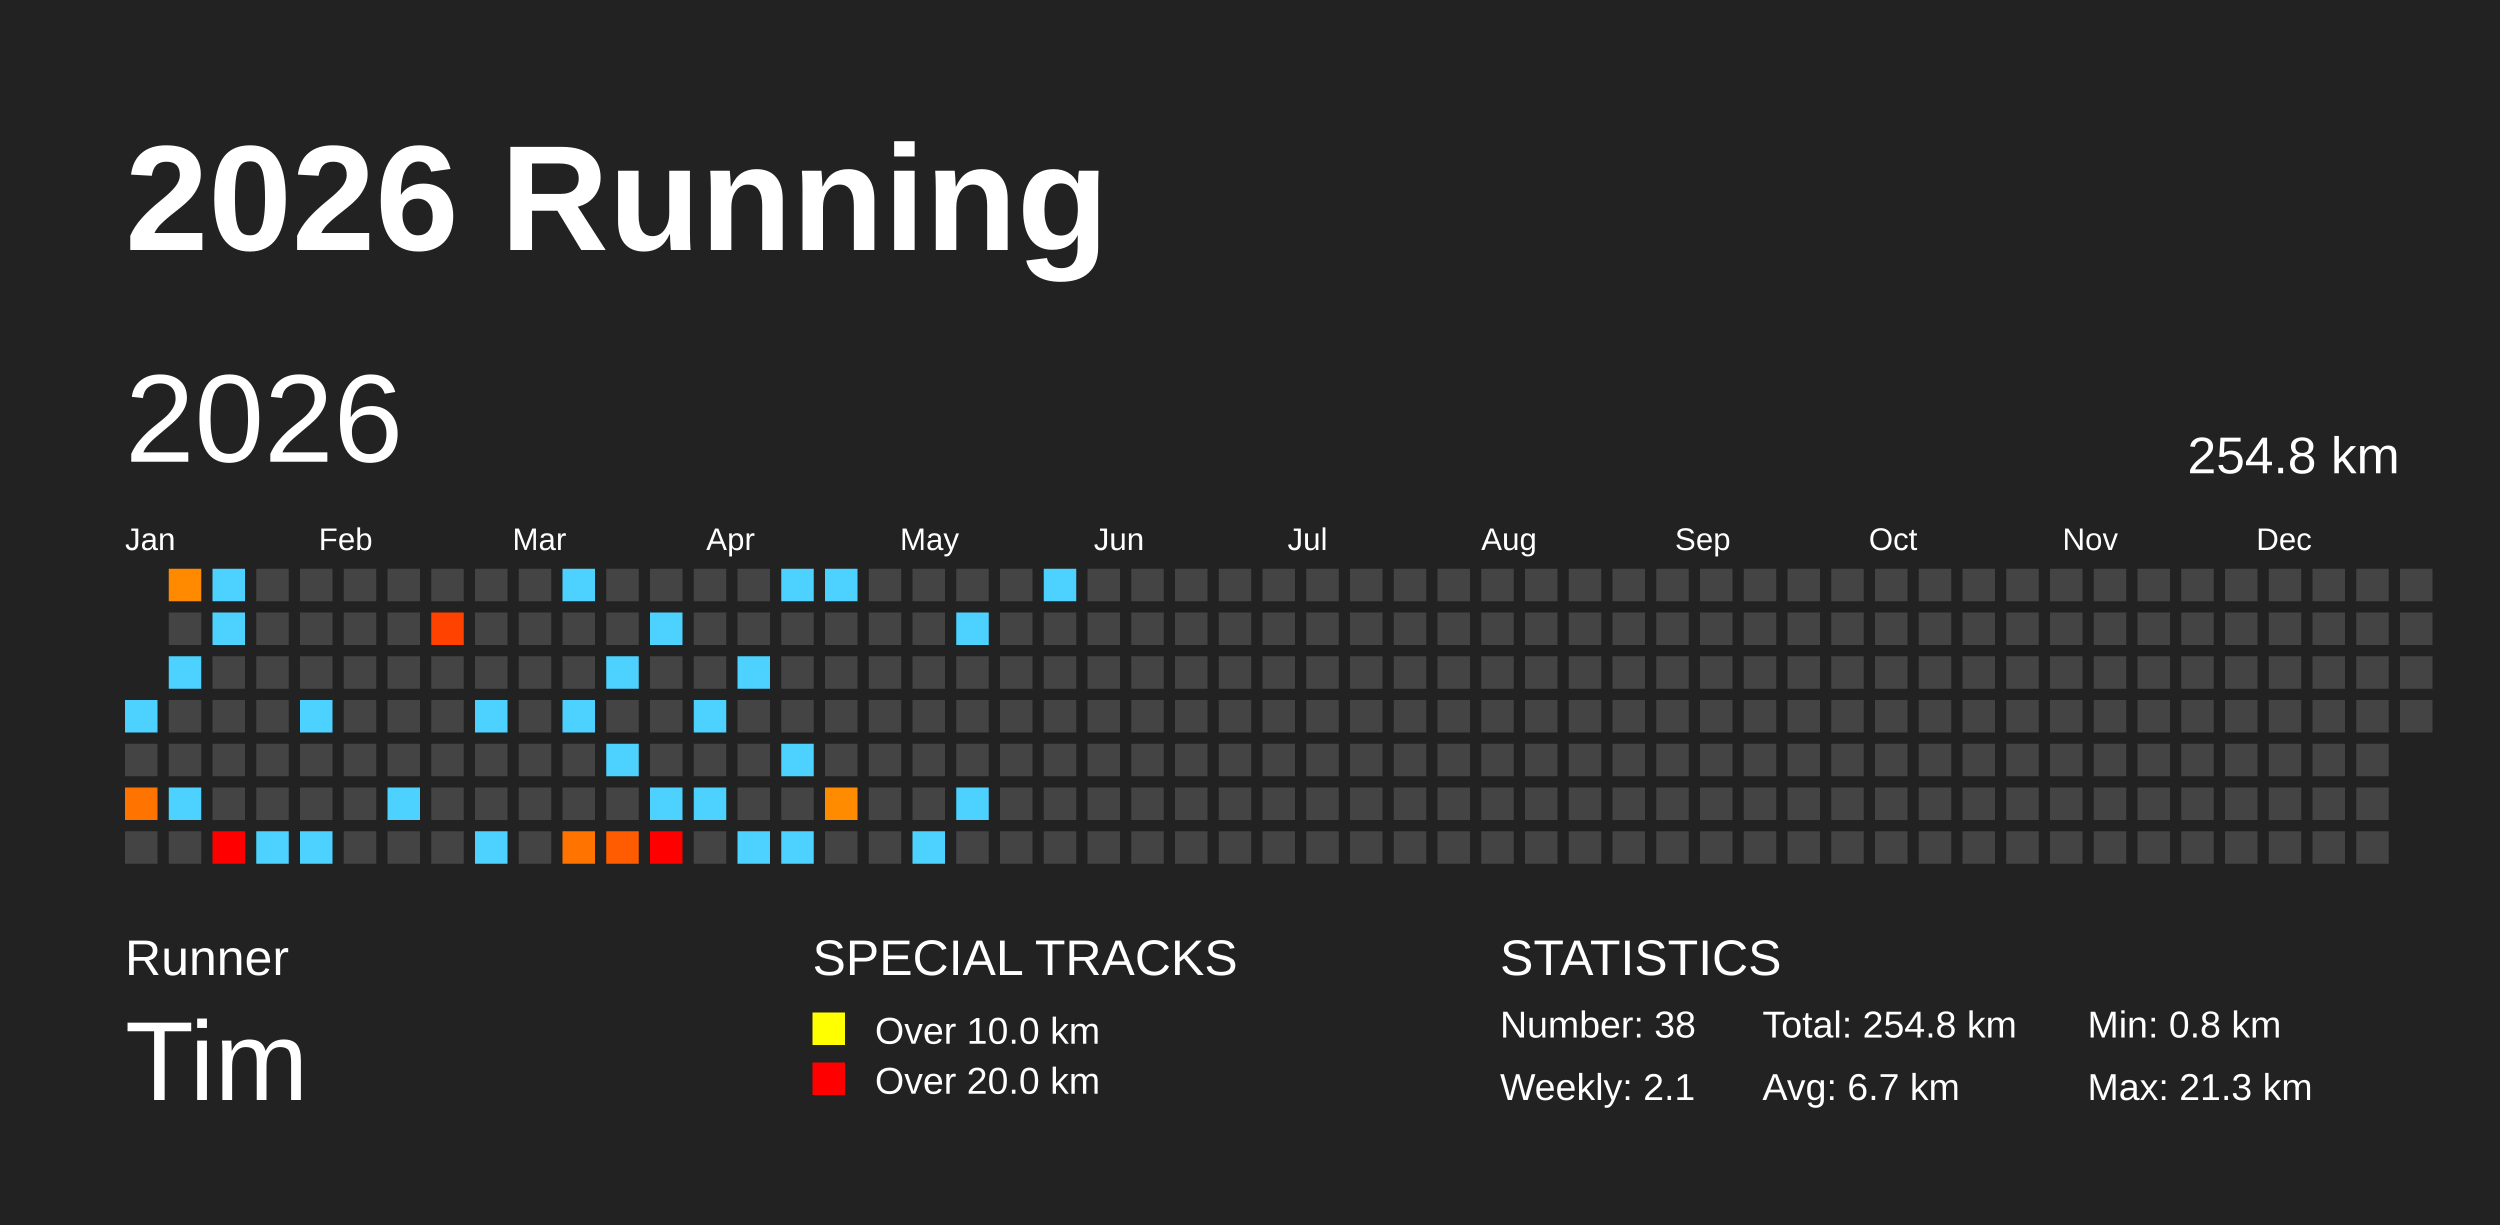
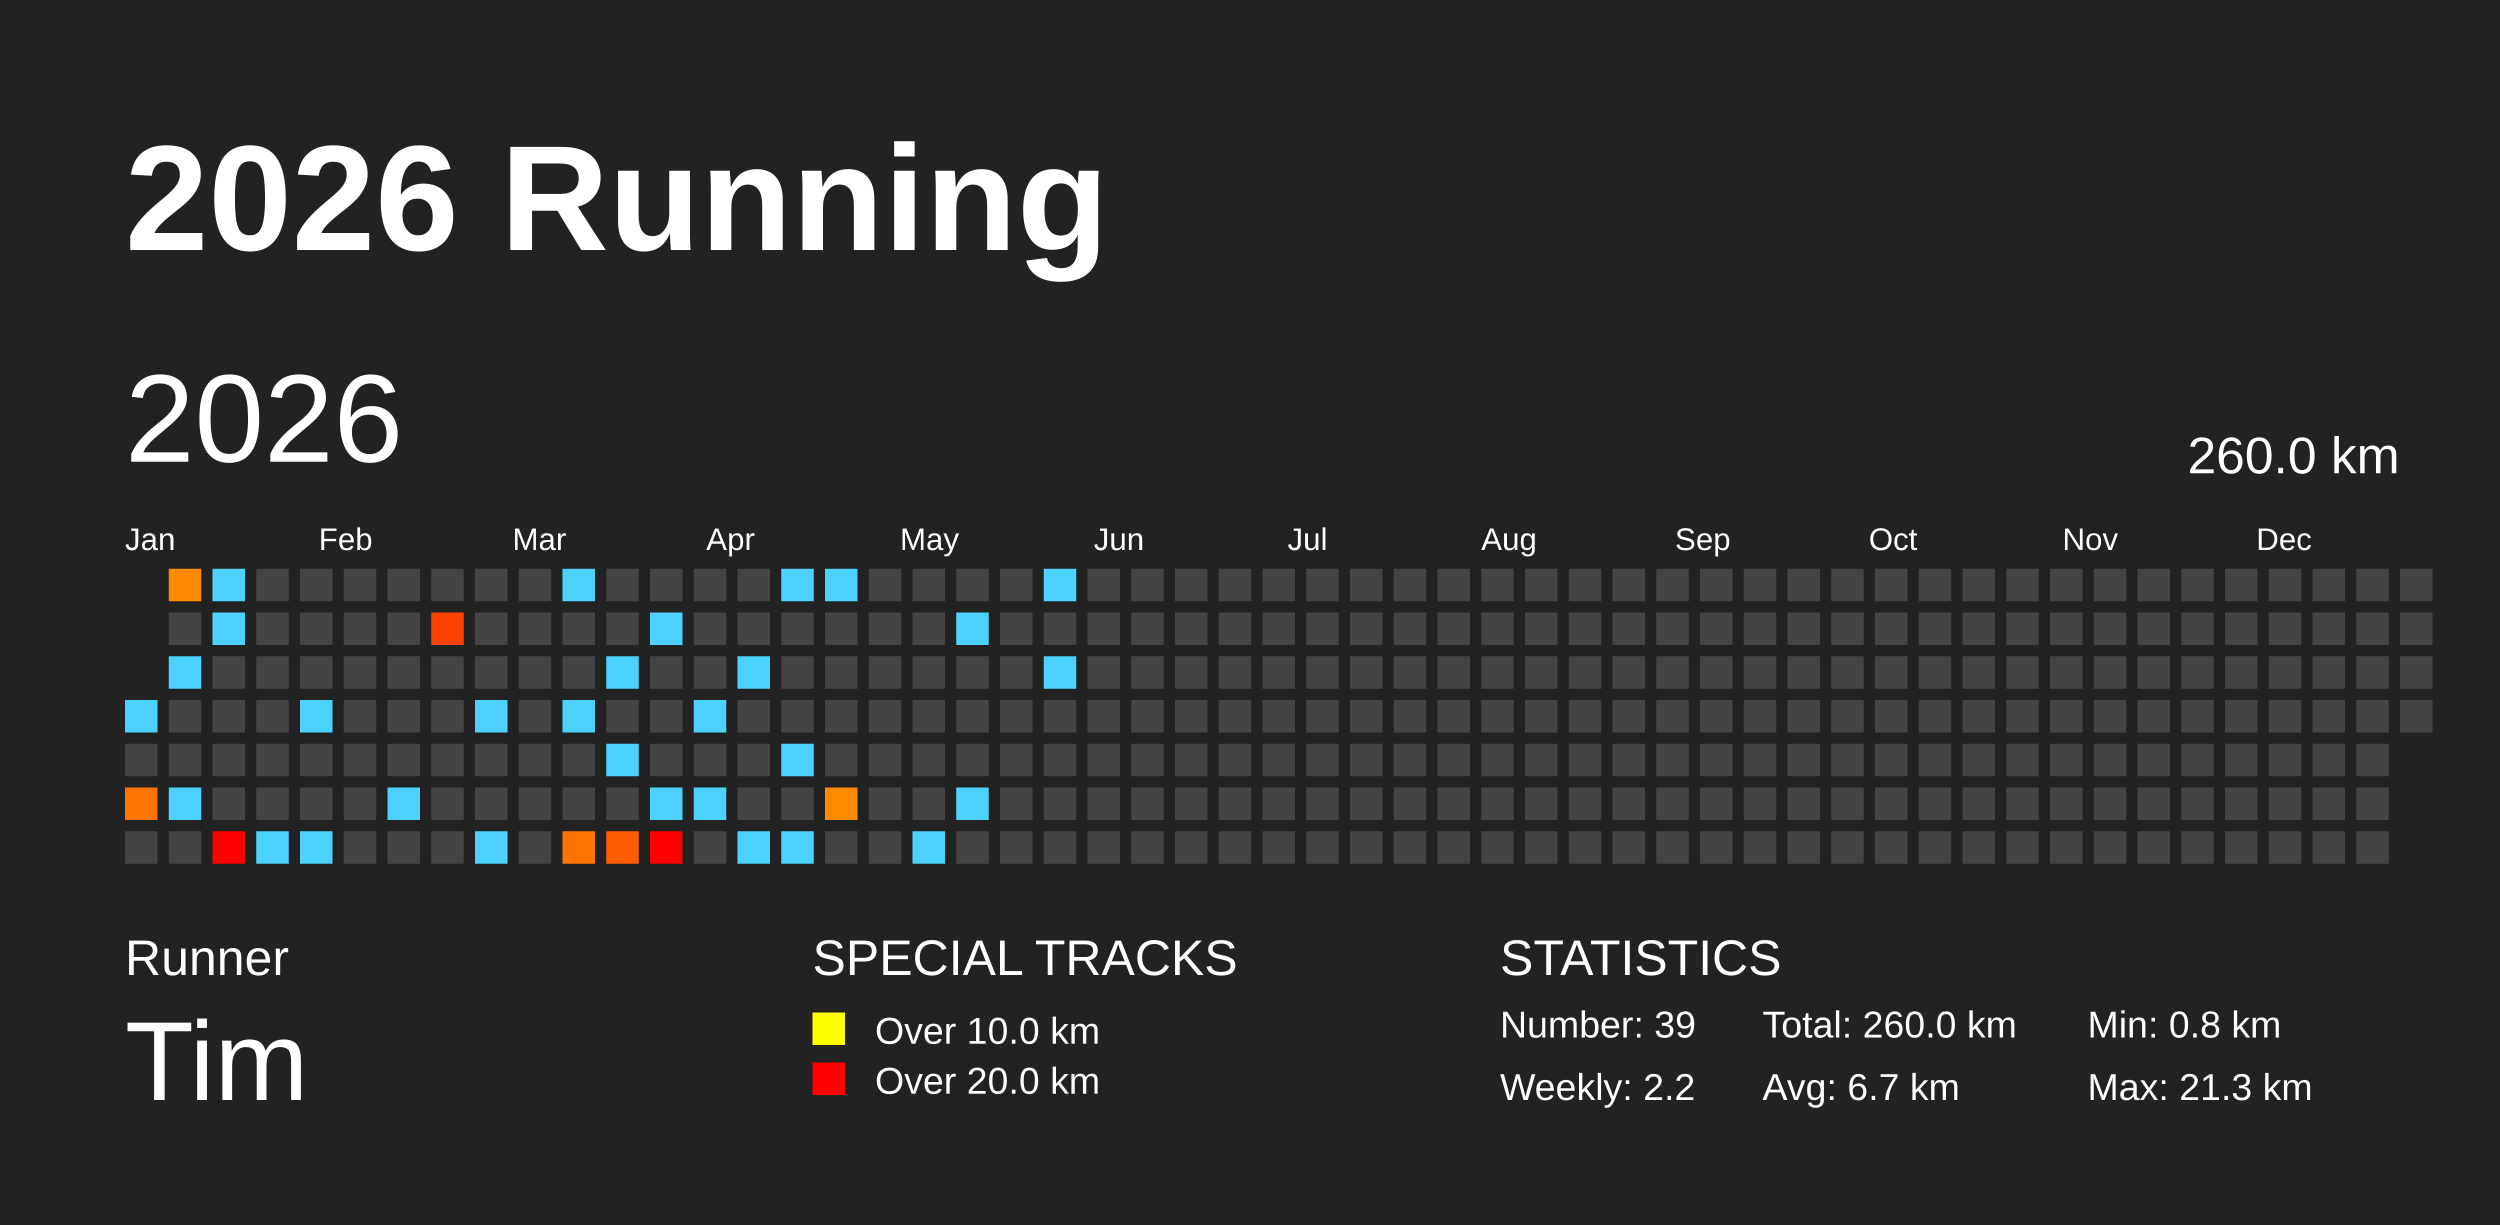
<svg xmlns="http://www.w3.org/2000/svg" baseProfile="full" height="98mm" version="1.1" viewBox="0,0,200,98" width="200mm">
  <defs />
  <rect fill="#222222" height="98" width="200" x="0" y="0" />
  <text fill="#FFFFFF" style="font-size:12px; font-family:Arial; font-weight:bold;" x="10" y="20">2026 Running</text>
  <text fill="#FFFFFF" style="font-size:4px; font-family:Arial" x="10" y="78">Runner</text>
  <text fill="#FFFFFF" style="font-size:9px; font-family:Arial" x="10" y="88">Tim</text>
  <text fill="#FFFFFF" style="font-size:4px; font-family:Arial" x="65" y="78">SPECIAL TRACKS</text>
  <rect fill="yellow" height="2.6" width="2.6" x="65" y="81" />
  <text fill="#FFFFFF" style="font-size:3px; font-family:Arial" x="70" y="83.5">Over 10.0 km</text>
  <rect fill="red" height="2.6" width="2.6" x="65" y="85" />
  <text fill="#FFFFFF" style="font-size:3px; font-family:Arial" x="70" y="87.5">Over 20.0 km</text>
  <text fill="#FFFFFF" style="font-size:4px; font-family:Arial" x="120" y="78">STATISTICS</text>
-   <text fill="#FFFFFF" style="font-size:3px; font-family:Arial" x="120" y="83">Number: 38</text>
-   <text fill="#FFFFFF" style="font-size:3px; font-family:Arial" x="120" y="88">Weekly: 2.1</text>
-   <text fill="#FFFFFF" style="font-size:3px; font-family:Arial" x="141" y="83">Total: 254.8 km</text>
+   <text fill="#FFFFFF" style="font-size:3px; font-family:Arial" x="120" y="83">Number: 39</text>
+   <text fill="#FFFFFF" style="font-size:3px; font-family:Arial" x="120" y="88">Weekly: 2.2</text>
+   <text fill="#FFFFFF" style="font-size:3px; font-family:Arial" x="141" y="83">Total: 260.0 km</text>
  <text fill="#FFFFFF" style="font-size:3px; font-family:Arial" x="141" y="88">Avg: 6.7 km</text>
  <text fill="#FFFFFF" style="font-size:3px; font-family:Arial" x="167" y="83">Min: 0.8 km</text>
  <text fill="#FFFFFF" style="font-size:3px; font-family:Arial" x="167" y="88">Max: 21.3 km</text>
  <text dominant-baseline="hanging" fill="#FFFFFF" style="font-size:10.0px; font-family:Arial;" x="10" y="30">2026</text>
-   <text dominant-baseline="hanging" fill="#FFFFFF" style="font-size:4.125px; font-family:Arial;" x="175" y="35">254.8 km</text>
+   <text dominant-baseline="hanging" fill="#FFFFFF" style="font-size:4.125px; font-family:Arial;" x="175" y="35">260.0 km</text>
  <text fill="#FFFFFF" style="font-size:2.5px; font-family:Arial" x="10.0" y="44">Jan</text>
  <text fill="#FFFFFF" style="font-size:2.5px; font-family:Arial" x="25.5" y="44">Feb</text>
  <text fill="#FFFFFF" style="font-size:2.5px; font-family:Arial" x="41.0" y="44">Mar</text>
  <text fill="#FFFFFF" style="font-size:2.5px; font-family:Arial" x="56.5" y="44">Apr</text>
  <text fill="#FFFFFF" style="font-size:2.5px; font-family:Arial" x="72.0" y="44">May</text>
  <text fill="#FFFFFF" style="font-size:2.5px; font-family:Arial" x="87.5" y="44">Jun</text>
  <text fill="#FFFFFF" style="font-size:2.5px; font-family:Arial" x="103.0" y="44">Jul</text>
  <text fill="#FFFFFF" style="font-size:2.5px; font-family:Arial" x="118.5" y="44">Aug</text>
  <text fill="#FFFFFF" style="font-size:2.5px; font-family:Arial" x="134.0" y="44">Sep</text>
  <text fill="#FFFFFF" style="font-size:2.5px; font-family:Arial" x="149.5" y="44">Oct</text>
  <text fill="#FFFFFF" style="font-size:2.5px; font-family:Arial" x="165.0" y="44">Nov</text>
  <text fill="#FFFFFF" style="font-size:2.5px; font-family:Arial" x="180.5" y="44">Dec</text>
  <rect fill="#4dd2ff" height="2.6" width="2.6" x="10.0" y="56.0" />
  <rect fill="#444444" height="2.6" width="2.6" x="10.0" y="59.5" />
  <rect fill="#ff7400" height="2.6" width="2.6" x="10.0" y="63.0" />
  <rect fill="#444444" height="2.6" width="2.6" x="10.0" y="66.5" />
  <rect fill="#ff8a00" height="2.6" width="2.6" x="13.5" y="45.5" />
  <rect fill="#444444" height="2.6" width="2.6" x="13.5" y="49.0" />
  <rect fill="#4dd2ff" height="2.6" width="2.6" x="13.5" y="52.5" />
  <rect fill="#444444" height="2.6" width="2.6" x="13.5" y="56.0" />
  <rect fill="#444444" height="2.6" width="2.6" x="13.5" y="59.5" />
  <rect fill="#4dd2ff" height="2.6" width="2.6" x="13.5" y="63.0" />
  <rect fill="#444444" height="2.6" width="2.6" x="13.5" y="66.5" />
  <rect fill="#4dd2ff" height="2.6" width="2.6" x="17.0" y="45.5" />
  <rect fill="#4dd2ff" height="2.6" width="2.6" x="17.0" y="49.0" />
  <rect fill="#444444" height="2.6" width="2.6" x="17.0" y="52.5" />
  <rect fill="#444444" height="2.6" width="2.6" x="17.0" y="56.0" />
  <rect fill="#444444" height="2.6" width="2.6" x="17.0" y="59.5" />
  <rect fill="#444444" height="2.6" width="2.6" x="17.0" y="63.0" />
  <rect fill="red" height="2.6" width="2.6" x="17.0" y="66.5" />
  <rect fill="#444444" height="2.6" width="2.6" x="20.5" y="45.5" />
  <rect fill="#444444" height="2.6" width="2.6" x="20.5" y="49.0" />
  <rect fill="#444444" height="2.6" width="2.6" x="20.5" y="52.5" />
  <rect fill="#444444" height="2.6" width="2.6" x="20.5" y="56.0" />
  <rect fill="#444444" height="2.6" width="2.6" x="20.5" y="59.5" />
  <rect fill="#444444" height="2.6" width="2.6" x="20.5" y="63.0" />
  <rect fill="#4dd2ff" height="2.6" width="2.6" x="20.5" y="66.5" />
  <rect fill="#444444" height="2.6" width="2.6" x="24.0" y="45.5" />
  <rect fill="#444444" height="2.6" width="2.6" x="24.0" y="49.0" />
  <rect fill="#444444" height="2.6" width="2.6" x="24.0" y="52.5" />
  <rect fill="#4dd2ff" height="2.6" width="2.6" x="24.0" y="56.0" />
  <rect fill="#444444" height="2.6" width="2.6" x="24.0" y="59.5" />
  <rect fill="#444444" height="2.6" width="2.6" x="24.0" y="63.0" />
  <rect fill="#4dd2ff" height="2.6" width="2.6" x="24.0" y="66.5" />
  <rect fill="#444444" height="2.6" width="2.6" x="27.5" y="45.5" />
  <rect fill="#444444" height="2.6" width="2.6" x="27.5" y="49.0" />
  <rect fill="#444444" height="2.6" width="2.6" x="27.5" y="52.5" />
  <rect fill="#444444" height="2.6" width="2.6" x="27.5" y="56.0" />
  <rect fill="#444444" height="2.6" width="2.6" x="27.5" y="59.5" />
  <rect fill="#444444" height="2.6" width="2.6" x="27.5" y="63.0" />
  <rect fill="#444444" height="2.6" width="2.6" x="27.5" y="66.5" />
  <rect fill="#444444" height="2.6" width="2.6" x="31.0" y="45.5" />
  <rect fill="#444444" height="2.6" width="2.6" x="31.0" y="49.0" />
  <rect fill="#444444" height="2.6" width="2.6" x="31.0" y="52.5" />
  <rect fill="#444444" height="2.6" width="2.6" x="31.0" y="56.0" />
  <rect fill="#444444" height="2.6" width="2.6" x="31.0" y="59.5" />
  <rect fill="#4dd2ff" height="2.6" width="2.6" x="31.0" y="63.0" />
  <rect fill="#444444" height="2.6" width="2.6" x="31.0" y="66.5" />
  <rect fill="#444444" height="2.6" width="2.6" x="34.5" y="45.5" />
  <rect fill="#ff4200" height="2.6" width="2.6" x="34.5" y="49.0" />
  <rect fill="#444444" height="2.6" width="2.6" x="34.5" y="52.5" />
  <rect fill="#444444" height="2.6" width="2.6" x="34.5" y="56.0" />
  <rect fill="#444444" height="2.6" width="2.6" x="34.5" y="59.5" />
  <rect fill="#444444" height="2.6" width="2.6" x="34.5" y="63.0" />
  <rect fill="#444444" height="2.6" width="2.6" x="34.5" y="66.5" />
  <rect fill="#444444" height="2.6" width="2.6" x="38.0" y="45.5" />
  <rect fill="#444444" height="2.6" width="2.6" x="38.0" y="49.0" />
  <rect fill="#444444" height="2.6" width="2.6" x="38.0" y="52.5" />
  <rect fill="#4dd2ff" height="2.6" width="2.6" x="38.0" y="56.0" />
  <rect fill="#444444" height="2.6" width="2.6" x="38.0" y="59.5" />
  <rect fill="#444444" height="2.6" width="2.6" x="38.0" y="63.0" />
  <rect fill="#4dd2ff" height="2.6" width="2.6" x="38.0" y="66.5" />
  <rect fill="#444444" height="2.6" width="2.6" x="41.5" y="45.5" />
  <rect fill="#444444" height="2.6" width="2.6" x="41.5" y="49.0" />
  <rect fill="#444444" height="2.6" width="2.6" x="41.5" y="52.5" />
  <rect fill="#444444" height="2.6" width="2.6" x="41.5" y="56.0" />
  <rect fill="#444444" height="2.6" width="2.6" x="41.5" y="59.5" />
  <rect fill="#444444" height="2.6" width="2.6" x="41.5" y="63.0" />
  <rect fill="#444444" height="2.6" width="2.6" x="41.5" y="66.5" />
  <rect fill="#4dd2ff" height="2.6" width="2.6" x="45.0" y="45.5" />
  <rect fill="#444444" height="2.6" width="2.6" x="45.0" y="49.0" />
  <rect fill="#444444" height="2.6" width="2.6" x="45.0" y="52.5" />
  <rect fill="#4dd2ff" height="2.6" width="2.6" x="45.0" y="56.0" />
  <rect fill="#444444" height="2.6" width="2.6" x="45.0" y="59.5" />
  <rect fill="#444444" height="2.6" width="2.6" x="45.0" y="63.0" />
  <rect fill="#ff7400" height="2.6" width="2.6" x="45.0" y="66.5" />
  <rect fill="#444444" height="2.6" width="2.6" x="48.5" y="45.5" />
  <rect fill="#444444" height="2.6" width="2.6" x="48.5" y="49.0" />
  <rect fill="#4dd2ff" height="2.6" width="2.6" x="48.5" y="52.5" />
  <rect fill="#444444" height="2.6" width="2.6" x="48.5" y="56.0" />
  <rect fill="#4dd2ff" height="2.6" width="2.6" x="48.5" y="59.5" />
  <rect fill="#444444" height="2.6" width="2.6" x="48.5" y="63.0" />
  <rect fill="#ff5b00" height="2.6" width="2.6" x="48.5" y="66.5" />
  <rect fill="#444444" height="2.6" width="2.6" x="52.0" y="45.5" />
  <rect fill="#4dd2ff" height="2.6" width="2.6" x="52.0" y="49.0" />
  <rect fill="#444444" height="2.6" width="2.6" x="52.0" y="52.5" />
  <rect fill="#444444" height="2.6" width="2.6" x="52.0" y="56.0" />
  <rect fill="#444444" height="2.6" width="2.6" x="52.0" y="59.5" />
  <rect fill="#4dd2ff" height="2.6" width="2.6" x="52.0" y="63.0" />
  <rect fill="red" height="2.6" width="2.6" x="52.0" y="66.5" />
  <rect fill="#444444" height="2.6" width="2.6" x="55.5" y="45.5" />
  <rect fill="#444444" height="2.6" width="2.6" x="55.5" y="49.0" />
  <rect fill="#444444" height="2.6" width="2.6" x="55.5" y="52.5" />
  <rect fill="#4dd2ff" height="2.6" width="2.6" x="55.5" y="56.0" />
  <rect fill="#444444" height="2.6" width="2.6" x="55.5" y="59.5" />
  <rect fill="#4dd2ff" height="2.6" width="2.6" x="55.5" y="63.0" />
  <rect fill="#444444" height="2.6" width="2.6" x="55.5" y="66.5" />
  <rect fill="#444444" height="2.6" width="2.6" x="59.0" y="45.5" />
  <rect fill="#444444" height="2.6" width="2.6" x="59.0" y="49.0" />
  <rect fill="#4dd2ff" height="2.6" width="2.6" x="59.0" y="52.5" />
  <rect fill="#444444" height="2.6" width="2.6" x="59.0" y="56.0" />
  <rect fill="#444444" height="2.6" width="2.6" x="59.0" y="59.5" />
  <rect fill="#444444" height="2.6" width="2.6" x="59.0" y="63.0" />
  <rect fill="#4dd2ff" height="2.6" width="2.6" x="59.0" y="66.5" />
  <rect fill="#4dd2ff" height="2.6" width="2.6" x="62.5" y="45.5" />
  <rect fill="#444444" height="2.6" width="2.6" x="62.5" y="49.0" />
  <rect fill="#444444" height="2.6" width="2.6" x="62.5" y="52.5" />
  <rect fill="#444444" height="2.6" width="2.6" x="62.5" y="56.0" />
  <rect fill="#4dd2ff" height="2.6" width="2.6" x="62.5" y="59.5" />
  <rect fill="#444444" height="2.6" width="2.6" x="62.5" y="63.0" />
  <rect fill="#4dd2ff" height="2.6" width="2.6" x="62.5" y="66.5" />
  <rect fill="#4dd2ff" height="2.6" width="2.6" x="66.0" y="45.5" />
  <rect fill="#444444" height="2.6" width="2.6" x="66.0" y="49.0" />
  <rect fill="#444444" height="2.6" width="2.6" x="66.0" y="52.5" />
  <rect fill="#444444" height="2.6" width="2.6" x="66.0" y="56.0" />
  <rect fill="#444444" height="2.6" width="2.6" x="66.0" y="59.5" />
  <rect fill="#ff8c00" height="2.6" width="2.6" x="66.0" y="63.0" />
  <rect fill="#444444" height="2.6" width="2.6" x="66.0" y="66.5" />
  <rect fill="#444444" height="2.6" width="2.6" x="69.5" y="45.5" />
  <rect fill="#444444" height="2.6" width="2.6" x="69.5" y="49.0" />
  <rect fill="#444444" height="2.6" width="2.6" x="69.5" y="52.5" />
  <rect fill="#444444" height="2.6" width="2.6" x="69.5" y="56.0" />
  <rect fill="#444444" height="2.6" width="2.6" x="69.5" y="59.5" />
  <rect fill="#444444" height="2.6" width="2.6" x="69.5" y="63.0" />
  <rect fill="#444444" height="2.6" width="2.6" x="69.5" y="66.5" />
  <rect fill="#444444" height="2.6" width="2.6" x="73.0" y="45.5" />
  <rect fill="#444444" height="2.6" width="2.6" x="73.0" y="49.0" />
  <rect fill="#444444" height="2.6" width="2.6" x="73.0" y="52.5" />
  <rect fill="#444444" height="2.6" width="2.6" x="73.0" y="56.0" />
  <rect fill="#444444" height="2.6" width="2.6" x="73.0" y="59.5" />
  <rect fill="#444444" height="2.6" width="2.6" x="73.0" y="63.0" />
  <rect fill="#4dd2ff" height="2.6" width="2.6" x="73.0" y="66.5" />
  <rect fill="#444444" height="2.6" width="2.6" x="76.5" y="45.5" />
  <rect fill="#4dd2ff" height="2.6" width="2.6" x="76.5" y="49.0" />
  <rect fill="#444444" height="2.6" width="2.6" x="76.5" y="52.5" />
  <rect fill="#444444" height="2.6" width="2.6" x="76.5" y="56.0" />
  <rect fill="#444444" height="2.6" width="2.6" x="76.5" y="59.5" />
  <rect fill="#4dd2ff" height="2.6" width="2.6" x="76.5" y="63.0" />
  <rect fill="#444444" height="2.6" width="2.6" x="76.5" y="66.5" />
  <rect fill="#444444" height="2.6" width="2.6" x="80.0" y="45.5" />
  <rect fill="#444444" height="2.6" width="2.6" x="80.0" y="49.0" />
  <rect fill="#444444" height="2.6" width="2.6" x="80.0" y="52.5" />
  <rect fill="#444444" height="2.6" width="2.6" x="80.0" y="56.0" />
  <rect fill="#444444" height="2.6" width="2.6" x="80.0" y="59.5" />
  <rect fill="#444444" height="2.6" width="2.6" x="80.0" y="63.0" />
  <rect fill="#444444" height="2.6" width="2.6" x="80.0" y="66.5" />
  <rect fill="#4dd2ff" height="2.6" width="2.6" x="83.5" y="45.5" />
  <rect fill="#444444" height="2.6" width="2.6" x="83.5" y="49.0" />
-   <rect fill="#444444" height="2.6" width="2.6" x="83.5" y="52.5" />
+   <rect fill="#4dd2ff" height="2.6" width="2.6" x="83.5" y="52.5" />
  <rect fill="#444444" height="2.6" width="2.6" x="83.5" y="56.0" />
  <rect fill="#444444" height="2.6" width="2.6" x="83.5" y="59.5" />
  <rect fill="#444444" height="2.6" width="2.6" x="83.5" y="63.0" />
  <rect fill="#444444" height="2.6" width="2.6" x="83.5" y="66.5" />
  <rect fill="#444444" height="2.6" width="2.6" x="87.0" y="45.5" />
  <rect fill="#444444" height="2.6" width="2.6" x="87.0" y="49.0" />
  <rect fill="#444444" height="2.6" width="2.6" x="87.0" y="52.5" />
  <rect fill="#444444" height="2.6" width="2.6" x="87.0" y="56.0" />
  <rect fill="#444444" height="2.6" width="2.6" x="87.0" y="59.5" />
  <rect fill="#444444" height="2.6" width="2.6" x="87.0" y="63.0" />
  <rect fill="#444444" height="2.6" width="2.6" x="87.0" y="66.5" />
  <rect fill="#444444" height="2.6" width="2.6" x="90.5" y="45.5" />
  <rect fill="#444444" height="2.6" width="2.6" x="90.5" y="49.0" />
  <rect fill="#444444" height="2.6" width="2.6" x="90.5" y="52.5" />
  <rect fill="#444444" height="2.6" width="2.6" x="90.5" y="56.0" />
  <rect fill="#444444" height="2.6" width="2.6" x="90.5" y="59.5" />
  <rect fill="#444444" height="2.6" width="2.6" x="90.5" y="63.0" />
  <rect fill="#444444" height="2.6" width="2.6" x="90.5" y="66.5" />
  <rect fill="#444444" height="2.6" width="2.6" x="94.0" y="45.5" />
  <rect fill="#444444" height="2.6" width="2.6" x="94.0" y="49.0" />
  <rect fill="#444444" height="2.6" width="2.6" x="94.0" y="52.5" />
  <rect fill="#444444" height="2.6" width="2.6" x="94.0" y="56.0" />
  <rect fill="#444444" height="2.6" width="2.6" x="94.0" y="59.5" />
  <rect fill="#444444" height="2.6" width="2.6" x="94.0" y="63.0" />
  <rect fill="#444444" height="2.6" width="2.6" x="94.0" y="66.5" />
  <rect fill="#444444" height="2.6" width="2.6" x="97.5" y="45.5" />
  <rect fill="#444444" height="2.6" width="2.6" x="97.5" y="49.0" />
  <rect fill="#444444" height="2.6" width="2.6" x="97.5" y="52.5" />
  <rect fill="#444444" height="2.6" width="2.6" x="97.5" y="56.0" />
  <rect fill="#444444" height="2.6" width="2.6" x="97.5" y="59.5" />
  <rect fill="#444444" height="2.6" width="2.6" x="97.5" y="63.0" />
  <rect fill="#444444" height="2.6" width="2.6" x="97.5" y="66.5" />
  <rect fill="#444444" height="2.6" width="2.6" x="101.0" y="45.5" />
  <rect fill="#444444" height="2.6" width="2.6" x="101.0" y="49.0" />
  <rect fill="#444444" height="2.6" width="2.6" x="101.0" y="52.5" />
  <rect fill="#444444" height="2.6" width="2.6" x="101.0" y="56.0" />
  <rect fill="#444444" height="2.6" width="2.6" x="101.0" y="59.5" />
  <rect fill="#444444" height="2.6" width="2.6" x="101.0" y="63.0" />
  <rect fill="#444444" height="2.6" width="2.6" x="101.0" y="66.5" />
  <rect fill="#444444" height="2.6" width="2.6" x="104.5" y="45.5" />
  <rect fill="#444444" height="2.6" width="2.6" x="104.5" y="49.0" />
  <rect fill="#444444" height="2.6" width="2.6" x="104.5" y="52.5" />
  <rect fill="#444444" height="2.6" width="2.6" x="104.5" y="56.0" />
  <rect fill="#444444" height="2.6" width="2.6" x="104.5" y="59.5" />
  <rect fill="#444444" height="2.6" width="2.6" x="104.5" y="63.0" />
  <rect fill="#444444" height="2.6" width="2.6" x="104.5" y="66.5" />
  <rect fill="#444444" height="2.6" width="2.6" x="108.0" y="45.5" />
  <rect fill="#444444" height="2.6" width="2.6" x="108.0" y="49.0" />
  <rect fill="#444444" height="2.6" width="2.6" x="108.0" y="52.5" />
  <rect fill="#444444" height="2.6" width="2.6" x="108.0" y="56.0" />
  <rect fill="#444444" height="2.6" width="2.6" x="108.0" y="59.5" />
  <rect fill="#444444" height="2.6" width="2.6" x="108.0" y="63.0" />
  <rect fill="#444444" height="2.6" width="2.6" x="108.0" y="66.5" />
  <rect fill="#444444" height="2.6" width="2.6" x="111.5" y="45.5" />
  <rect fill="#444444" height="2.6" width="2.6" x="111.5" y="49.0" />
  <rect fill="#444444" height="2.6" width="2.6" x="111.5" y="52.5" />
  <rect fill="#444444" height="2.6" width="2.6" x="111.5" y="56.0" />
  <rect fill="#444444" height="2.6" width="2.6" x="111.5" y="59.5" />
  <rect fill="#444444" height="2.6" width="2.6" x="111.5" y="63.0" />
  <rect fill="#444444" height="2.6" width="2.6" x="111.5" y="66.5" />
  <rect fill="#444444" height="2.6" width="2.6" x="115.0" y="45.5" />
  <rect fill="#444444" height="2.6" width="2.6" x="115.0" y="49.0" />
  <rect fill="#444444" height="2.6" width="2.6" x="115.0" y="52.5" />
  <rect fill="#444444" height="2.6" width="2.6" x="115.0" y="56.0" />
  <rect fill="#444444" height="2.6" width="2.6" x="115.0" y="59.5" />
  <rect fill="#444444" height="2.6" width="2.6" x="115.0" y="63.0" />
  <rect fill="#444444" height="2.6" width="2.6" x="115.0" y="66.5" />
  <rect fill="#444444" height="2.6" width="2.6" x="118.5" y="45.5" />
  <rect fill="#444444" height="2.6" width="2.6" x="118.5" y="49.0" />
  <rect fill="#444444" height="2.6" width="2.6" x="118.5" y="52.5" />
  <rect fill="#444444" height="2.6" width="2.6" x="118.5" y="56.0" />
  <rect fill="#444444" height="2.6" width="2.6" x="118.5" y="59.5" />
  <rect fill="#444444" height="2.6" width="2.6" x="118.5" y="63.0" />
  <rect fill="#444444" height="2.6" width="2.6" x="118.5" y="66.5" />
  <rect fill="#444444" height="2.6" width="2.6" x="122.0" y="45.5" />
  <rect fill="#444444" height="2.6" width="2.6" x="122.0" y="49.0" />
  <rect fill="#444444" height="2.6" width="2.6" x="122.0" y="52.5" />
  <rect fill="#444444" height="2.6" width="2.6" x="122.0" y="56.0" />
  <rect fill="#444444" height="2.6" width="2.6" x="122.0" y="59.5" />
  <rect fill="#444444" height="2.6" width="2.6" x="122.0" y="63.0" />
  <rect fill="#444444" height="2.6" width="2.6" x="122.0" y="66.5" />
  <rect fill="#444444" height="2.6" width="2.6" x="125.5" y="45.5" />
  <rect fill="#444444" height="2.6" width="2.6" x="125.5" y="49.0" />
  <rect fill="#444444" height="2.6" width="2.6" x="125.5" y="52.5" />
  <rect fill="#444444" height="2.6" width="2.6" x="125.5" y="56.0" />
  <rect fill="#444444" height="2.6" width="2.6" x="125.5" y="59.5" />
  <rect fill="#444444" height="2.6" width="2.6" x="125.5" y="63.0" />
  <rect fill="#444444" height="2.6" width="2.6" x="125.5" y="66.5" />
  <rect fill="#444444" height="2.6" width="2.6" x="129.0" y="45.5" />
  <rect fill="#444444" height="2.6" width="2.6" x="129.0" y="49.0" />
  <rect fill="#444444" height="2.6" width="2.6" x="129.0" y="52.5" />
  <rect fill="#444444" height="2.6" width="2.6" x="129.0" y="56.0" />
  <rect fill="#444444" height="2.6" width="2.6" x="129.0" y="59.5" />
  <rect fill="#444444" height="2.6" width="2.6" x="129.0" y="63.0" />
  <rect fill="#444444" height="2.6" width="2.6" x="129.0" y="66.5" />
  <rect fill="#444444" height="2.6" width="2.6" x="132.5" y="45.5" />
  <rect fill="#444444" height="2.6" width="2.6" x="132.5" y="49.0" />
  <rect fill="#444444" height="2.6" width="2.6" x="132.5" y="52.5" />
  <rect fill="#444444" height="2.6" width="2.6" x="132.5" y="56.0" />
  <rect fill="#444444" height="2.6" width="2.6" x="132.5" y="59.5" />
  <rect fill="#444444" height="2.6" width="2.6" x="132.5" y="63.0" />
  <rect fill="#444444" height="2.6" width="2.6" x="132.5" y="66.5" />
  <rect fill="#444444" height="2.6" width="2.6" x="136.0" y="45.5" />
  <rect fill="#444444" height="2.6" width="2.6" x="136.0" y="49.0" />
  <rect fill="#444444" height="2.6" width="2.6" x="136.0" y="52.5" />
  <rect fill="#444444" height="2.6" width="2.6" x="136.0" y="56.0" />
  <rect fill="#444444" height="2.6" width="2.6" x="136.0" y="59.5" />
  <rect fill="#444444" height="2.6" width="2.6" x="136.0" y="63.0" />
  <rect fill="#444444" height="2.6" width="2.6" x="136.0" y="66.5" />
  <rect fill="#444444" height="2.6" width="2.6" x="139.5" y="45.5" />
  <rect fill="#444444" height="2.6" width="2.6" x="139.5" y="49.0" />
  <rect fill="#444444" height="2.6" width="2.6" x="139.5" y="52.5" />
  <rect fill="#444444" height="2.6" width="2.6" x="139.5" y="56.0" />
  <rect fill="#444444" height="2.6" width="2.6" x="139.5" y="59.5" />
  <rect fill="#444444" height="2.6" width="2.6" x="139.5" y="63.0" />
  <rect fill="#444444" height="2.6" width="2.6" x="139.5" y="66.5" />
  <rect fill="#444444" height="2.6" width="2.6" x="143.0" y="45.5" />
  <rect fill="#444444" height="2.6" width="2.6" x="143.0" y="49.0" />
  <rect fill="#444444" height="2.6" width="2.6" x="143.0" y="52.5" />
  <rect fill="#444444" height="2.6" width="2.6" x="143.0" y="56.0" />
  <rect fill="#444444" height="2.6" width="2.6" x="143.0" y="59.5" />
  <rect fill="#444444" height="2.6" width="2.6" x="143.0" y="63.0" />
  <rect fill="#444444" height="2.6" width="2.6" x="143.0" y="66.5" />
  <rect fill="#444444" height="2.6" width="2.6" x="146.5" y="45.5" />
  <rect fill="#444444" height="2.6" width="2.6" x="146.5" y="49.0" />
  <rect fill="#444444" height="2.6" width="2.6" x="146.5" y="52.5" />
  <rect fill="#444444" height="2.6" width="2.6" x="146.5" y="56.0" />
  <rect fill="#444444" height="2.6" width="2.6" x="146.5" y="59.5" />
  <rect fill="#444444" height="2.6" width="2.6" x="146.5" y="63.0" />
  <rect fill="#444444" height="2.6" width="2.6" x="146.5" y="66.5" />
  <rect fill="#444444" height="2.6" width="2.6" x="150.0" y="45.5" />
  <rect fill="#444444" height="2.6" width="2.6" x="150.0" y="49.0" />
  <rect fill="#444444" height="2.6" width="2.6" x="150.0" y="52.5" />
  <rect fill="#444444" height="2.6" width="2.6" x="150.0" y="56.0" />
  <rect fill="#444444" height="2.6" width="2.6" x="150.0" y="59.5" />
  <rect fill="#444444" height="2.6" width="2.6" x="150.0" y="63.0" />
  <rect fill="#444444" height="2.6" width="2.6" x="150.0" y="66.5" />
  <rect fill="#444444" height="2.6" width="2.6" x="153.5" y="45.5" />
  <rect fill="#444444" height="2.6" width="2.6" x="153.5" y="49.0" />
  <rect fill="#444444" height="2.6" width="2.6" x="153.5" y="52.5" />
  <rect fill="#444444" height="2.6" width="2.6" x="153.5" y="56.0" />
  <rect fill="#444444" height="2.6" width="2.6" x="153.5" y="59.5" />
  <rect fill="#444444" height="2.6" width="2.6" x="153.5" y="63.0" />
  <rect fill="#444444" height="2.6" width="2.6" x="153.5" y="66.5" />
  <rect fill="#444444" height="2.6" width="2.6" x="157.0" y="45.5" />
  <rect fill="#444444" height="2.6" width="2.6" x="157.0" y="49.0" />
  <rect fill="#444444" height="2.6" width="2.6" x="157.0" y="52.5" />
  <rect fill="#444444" height="2.6" width="2.6" x="157.0" y="56.0" />
  <rect fill="#444444" height="2.6" width="2.6" x="157.0" y="59.5" />
  <rect fill="#444444" height="2.6" width="2.6" x="157.0" y="63.0" />
  <rect fill="#444444" height="2.6" width="2.6" x="157.0" y="66.5" />
  <rect fill="#444444" height="2.6" width="2.6" x="160.5" y="45.5" />
  <rect fill="#444444" height="2.6" width="2.6" x="160.5" y="49.0" />
  <rect fill="#444444" height="2.6" width="2.6" x="160.5" y="52.5" />
  <rect fill="#444444" height="2.6" width="2.6" x="160.5" y="56.0" />
  <rect fill="#444444" height="2.6" width="2.6" x="160.5" y="59.5" />
  <rect fill="#444444" height="2.6" width="2.6" x="160.5" y="63.0" />
  <rect fill="#444444" height="2.6" width="2.6" x="160.5" y="66.5" />
  <rect fill="#444444" height="2.6" width="2.6" x="164.0" y="45.5" />
  <rect fill="#444444" height="2.6" width="2.6" x="164.0" y="49.0" />
  <rect fill="#444444" height="2.6" width="2.6" x="164.0" y="52.5" />
  <rect fill="#444444" height="2.6" width="2.6" x="164.0" y="56.0" />
  <rect fill="#444444" height="2.6" width="2.6" x="164.0" y="59.5" />
  <rect fill="#444444" height="2.6" width="2.6" x="164.0" y="63.0" />
  <rect fill="#444444" height="2.6" width="2.6" x="164.0" y="66.5" />
  <rect fill="#444444" height="2.6" width="2.6" x="167.5" y="45.5" />
  <rect fill="#444444" height="2.6" width="2.6" x="167.5" y="49.0" />
  <rect fill="#444444" height="2.6" width="2.6" x="167.5" y="52.5" />
  <rect fill="#444444" height="2.6" width="2.6" x="167.5" y="56.0" />
  <rect fill="#444444" height="2.6" width="2.6" x="167.5" y="59.5" />
  <rect fill="#444444" height="2.6" width="2.6" x="167.5" y="63.0" />
  <rect fill="#444444" height="2.6" width="2.6" x="167.5" y="66.5" />
  <rect fill="#444444" height="2.6" width="2.6" x="171.0" y="45.5" />
  <rect fill="#444444" height="2.6" width="2.6" x="171.0" y="49.0" />
  <rect fill="#444444" height="2.6" width="2.6" x="171.0" y="52.5" />
  <rect fill="#444444" height="2.6" width="2.6" x="171.0" y="56.0" />
  <rect fill="#444444" height="2.6" width="2.6" x="171.0" y="59.5" />
  <rect fill="#444444" height="2.6" width="2.6" x="171.0" y="63.0" />
  <rect fill="#444444" height="2.6" width="2.6" x="171.0" y="66.5" />
  <rect fill="#444444" height="2.6" width="2.6" x="174.5" y="45.5" />
  <rect fill="#444444" height="2.6" width="2.6" x="174.5" y="49.0" />
  <rect fill="#444444" height="2.6" width="2.6" x="174.5" y="52.5" />
  <rect fill="#444444" height="2.6" width="2.6" x="174.5" y="56.0" />
  <rect fill="#444444" height="2.6" width="2.6" x="174.5" y="59.5" />
  <rect fill="#444444" height="2.6" width="2.6" x="174.5" y="63.0" />
  <rect fill="#444444" height="2.6" width="2.6" x="174.5" y="66.5" />
  <rect fill="#444444" height="2.6" width="2.6" x="178.0" y="45.5" />
  <rect fill="#444444" height="2.6" width="2.6" x="178.0" y="49.0" />
  <rect fill="#444444" height="2.6" width="2.6" x="178.0" y="52.5" />
  <rect fill="#444444" height="2.6" width="2.6" x="178.0" y="56.0" />
  <rect fill="#444444" height="2.6" width="2.6" x="178.0" y="59.5" />
  <rect fill="#444444" height="2.6" width="2.6" x="178.0" y="63.0" />
  <rect fill="#444444" height="2.6" width="2.6" x="178.0" y="66.5" />
  <rect fill="#444444" height="2.6" width="2.6" x="181.5" y="45.5" />
  <rect fill="#444444" height="2.6" width="2.6" x="181.5" y="49.0" />
  <rect fill="#444444" height="2.6" width="2.6" x="181.5" y="52.5" />
  <rect fill="#444444" height="2.6" width="2.6" x="181.5" y="56.0" />
  <rect fill="#444444" height="2.6" width="2.6" x="181.5" y="59.5" />
  <rect fill="#444444" height="2.6" width="2.6" x="181.5" y="63.0" />
  <rect fill="#444444" height="2.6" width="2.6" x="181.5" y="66.5" />
  <rect fill="#444444" height="2.6" width="2.6" x="185.0" y="45.5" />
  <rect fill="#444444" height="2.6" width="2.6" x="185.0" y="49.0" />
  <rect fill="#444444" height="2.6" width="2.6" x="185.0" y="52.5" />
  <rect fill="#444444" height="2.6" width="2.6" x="185.0" y="56.0" />
  <rect fill="#444444" height="2.6" width="2.6" x="185.0" y="59.5" />
  <rect fill="#444444" height="2.6" width="2.6" x="185.0" y="63.0" />
  <rect fill="#444444" height="2.6" width="2.6" x="185.0" y="66.5" />
  <rect fill="#444444" height="2.6" width="2.6" x="188.5" y="45.5" />
  <rect fill="#444444" height="2.6" width="2.6" x="188.5" y="49.0" />
  <rect fill="#444444" height="2.6" width="2.6" x="188.5" y="52.5" />
  <rect fill="#444444" height="2.6" width="2.6" x="188.5" y="56.0" />
  <rect fill="#444444" height="2.6" width="2.6" x="188.5" y="59.5" />
  <rect fill="#444444" height="2.6" width="2.6" x="188.5" y="63.0" />
  <rect fill="#444444" height="2.6" width="2.6" x="188.5" y="66.5" />
  <rect fill="#444444" height="2.6" width="2.6" x="192.0" y="45.5" />
  <rect fill="#444444" height="2.6" width="2.6" x="192.0" y="49.0" />
  <rect fill="#444444" height="2.6" width="2.6" x="192.0" y="52.5" />
  <rect fill="#444444" height="2.6" width="2.6" x="192.0" y="56.0" />
</svg>
